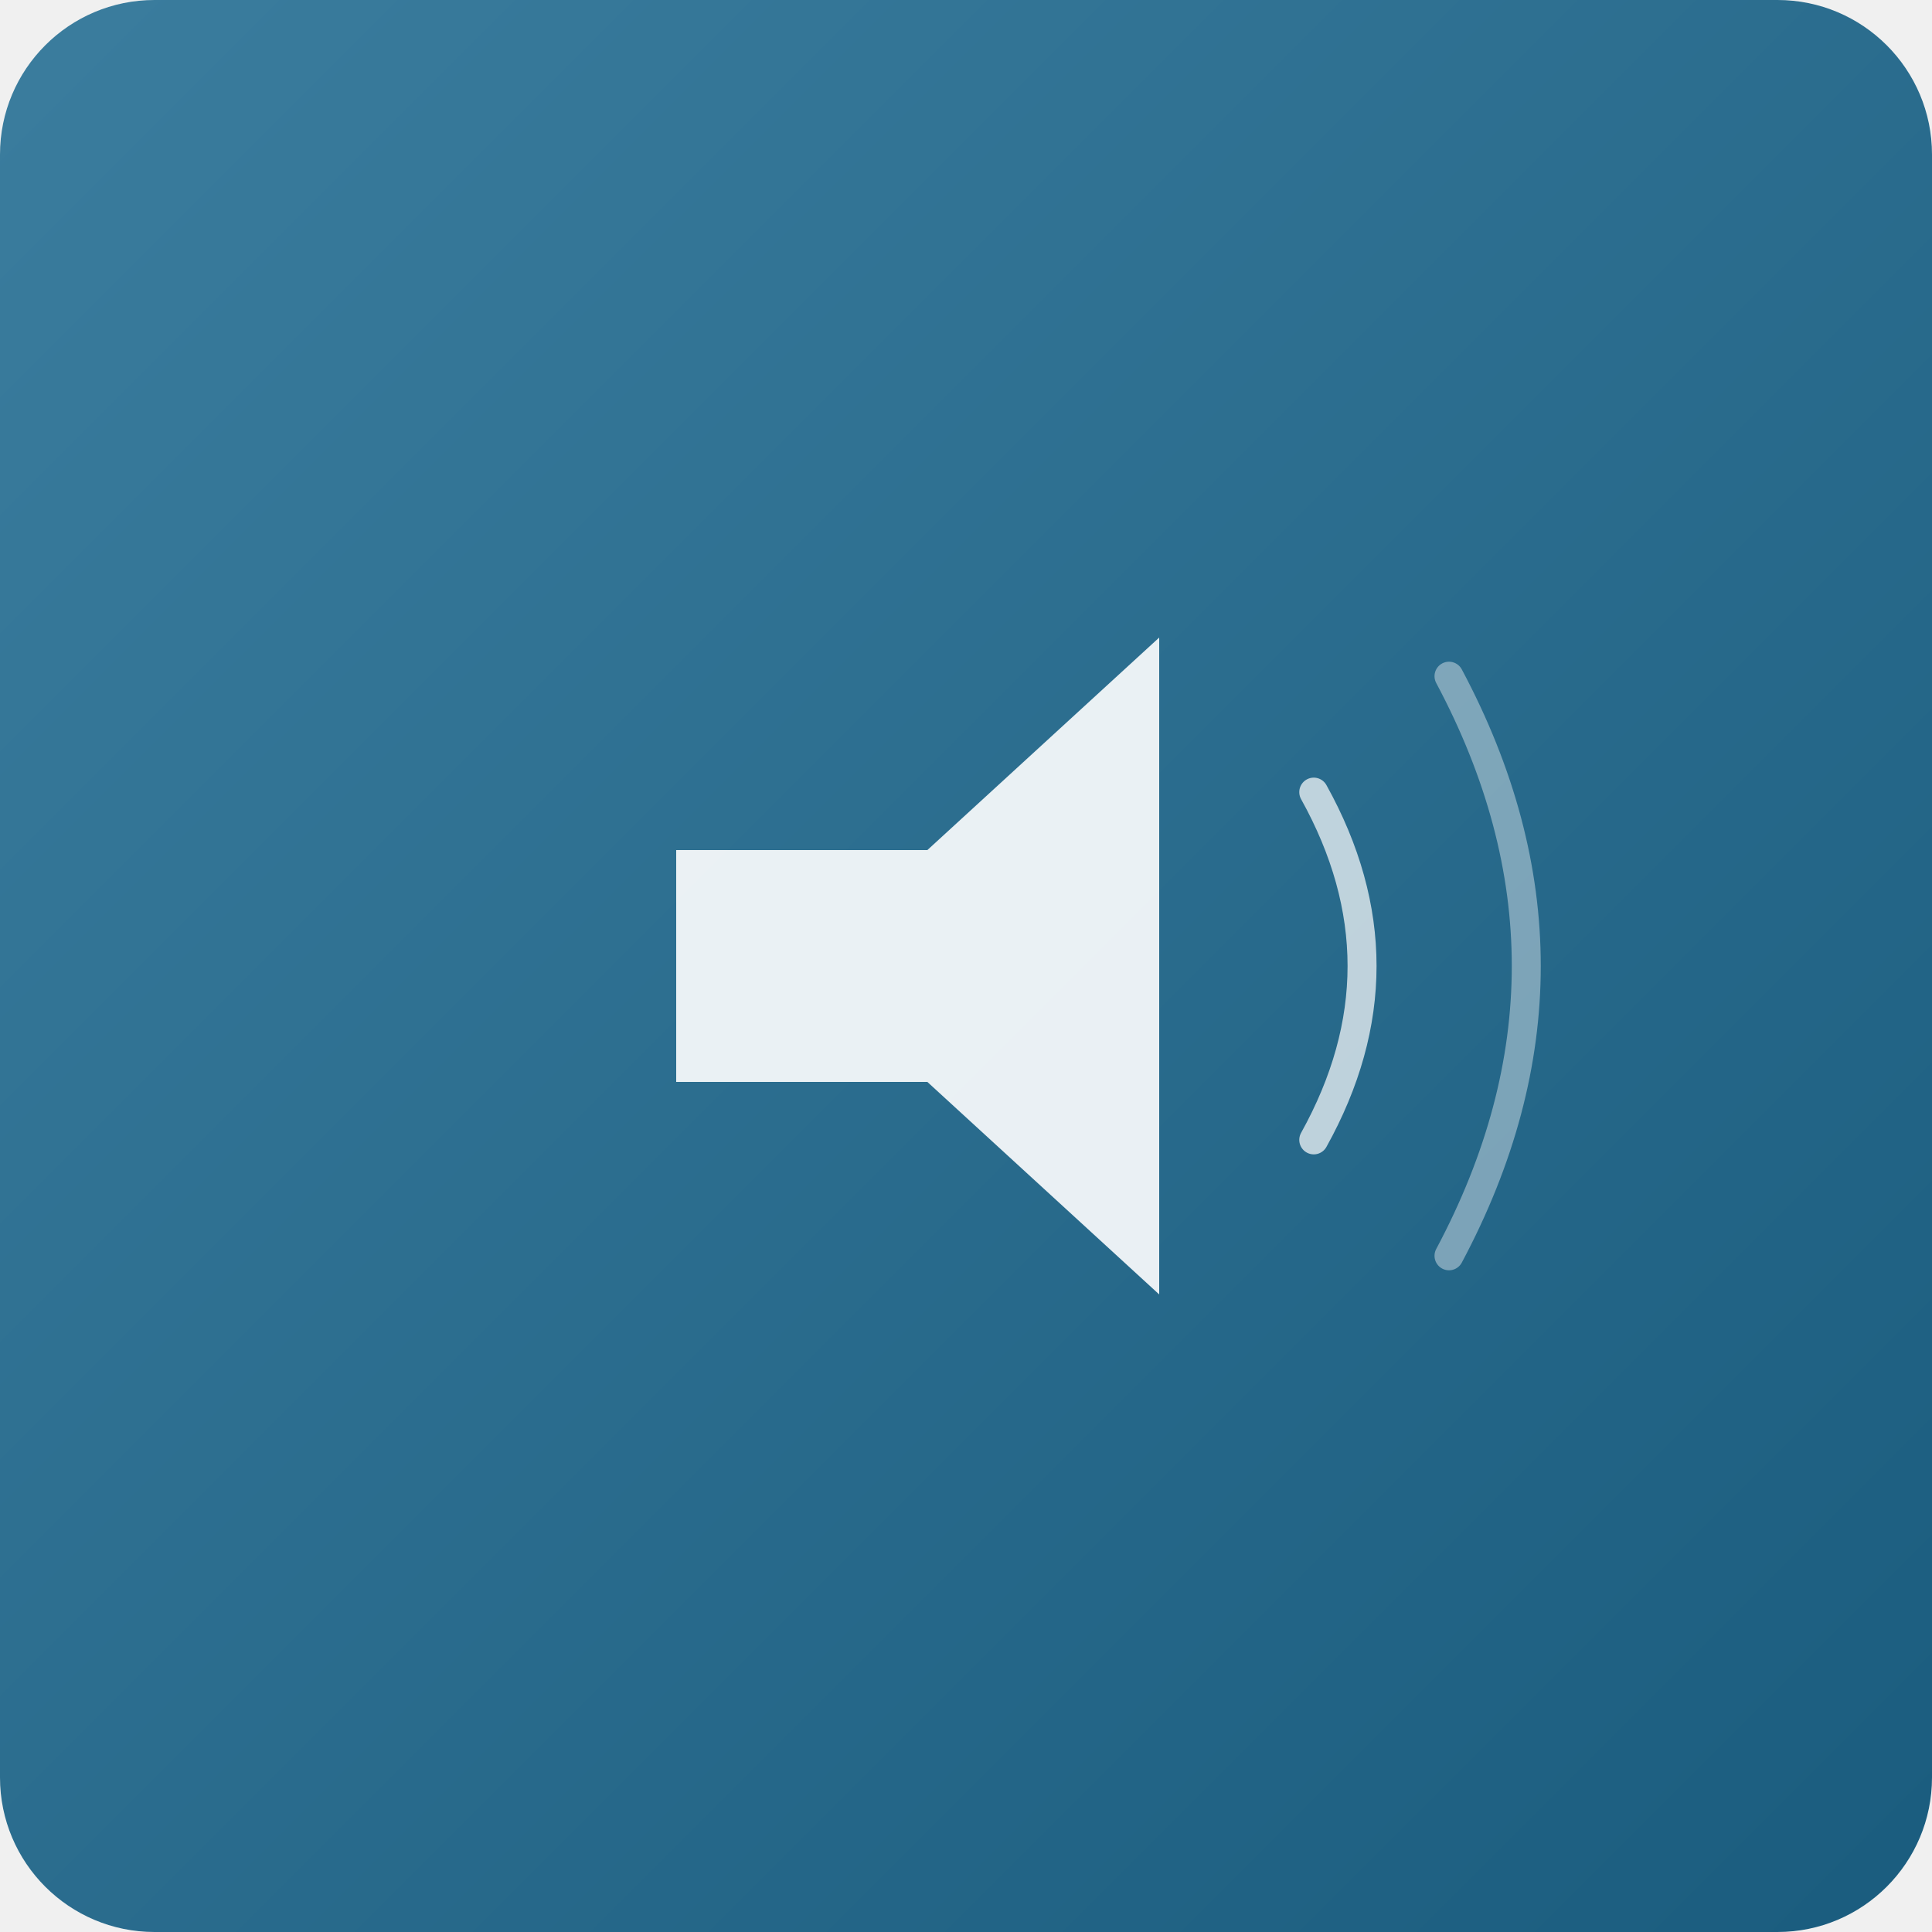
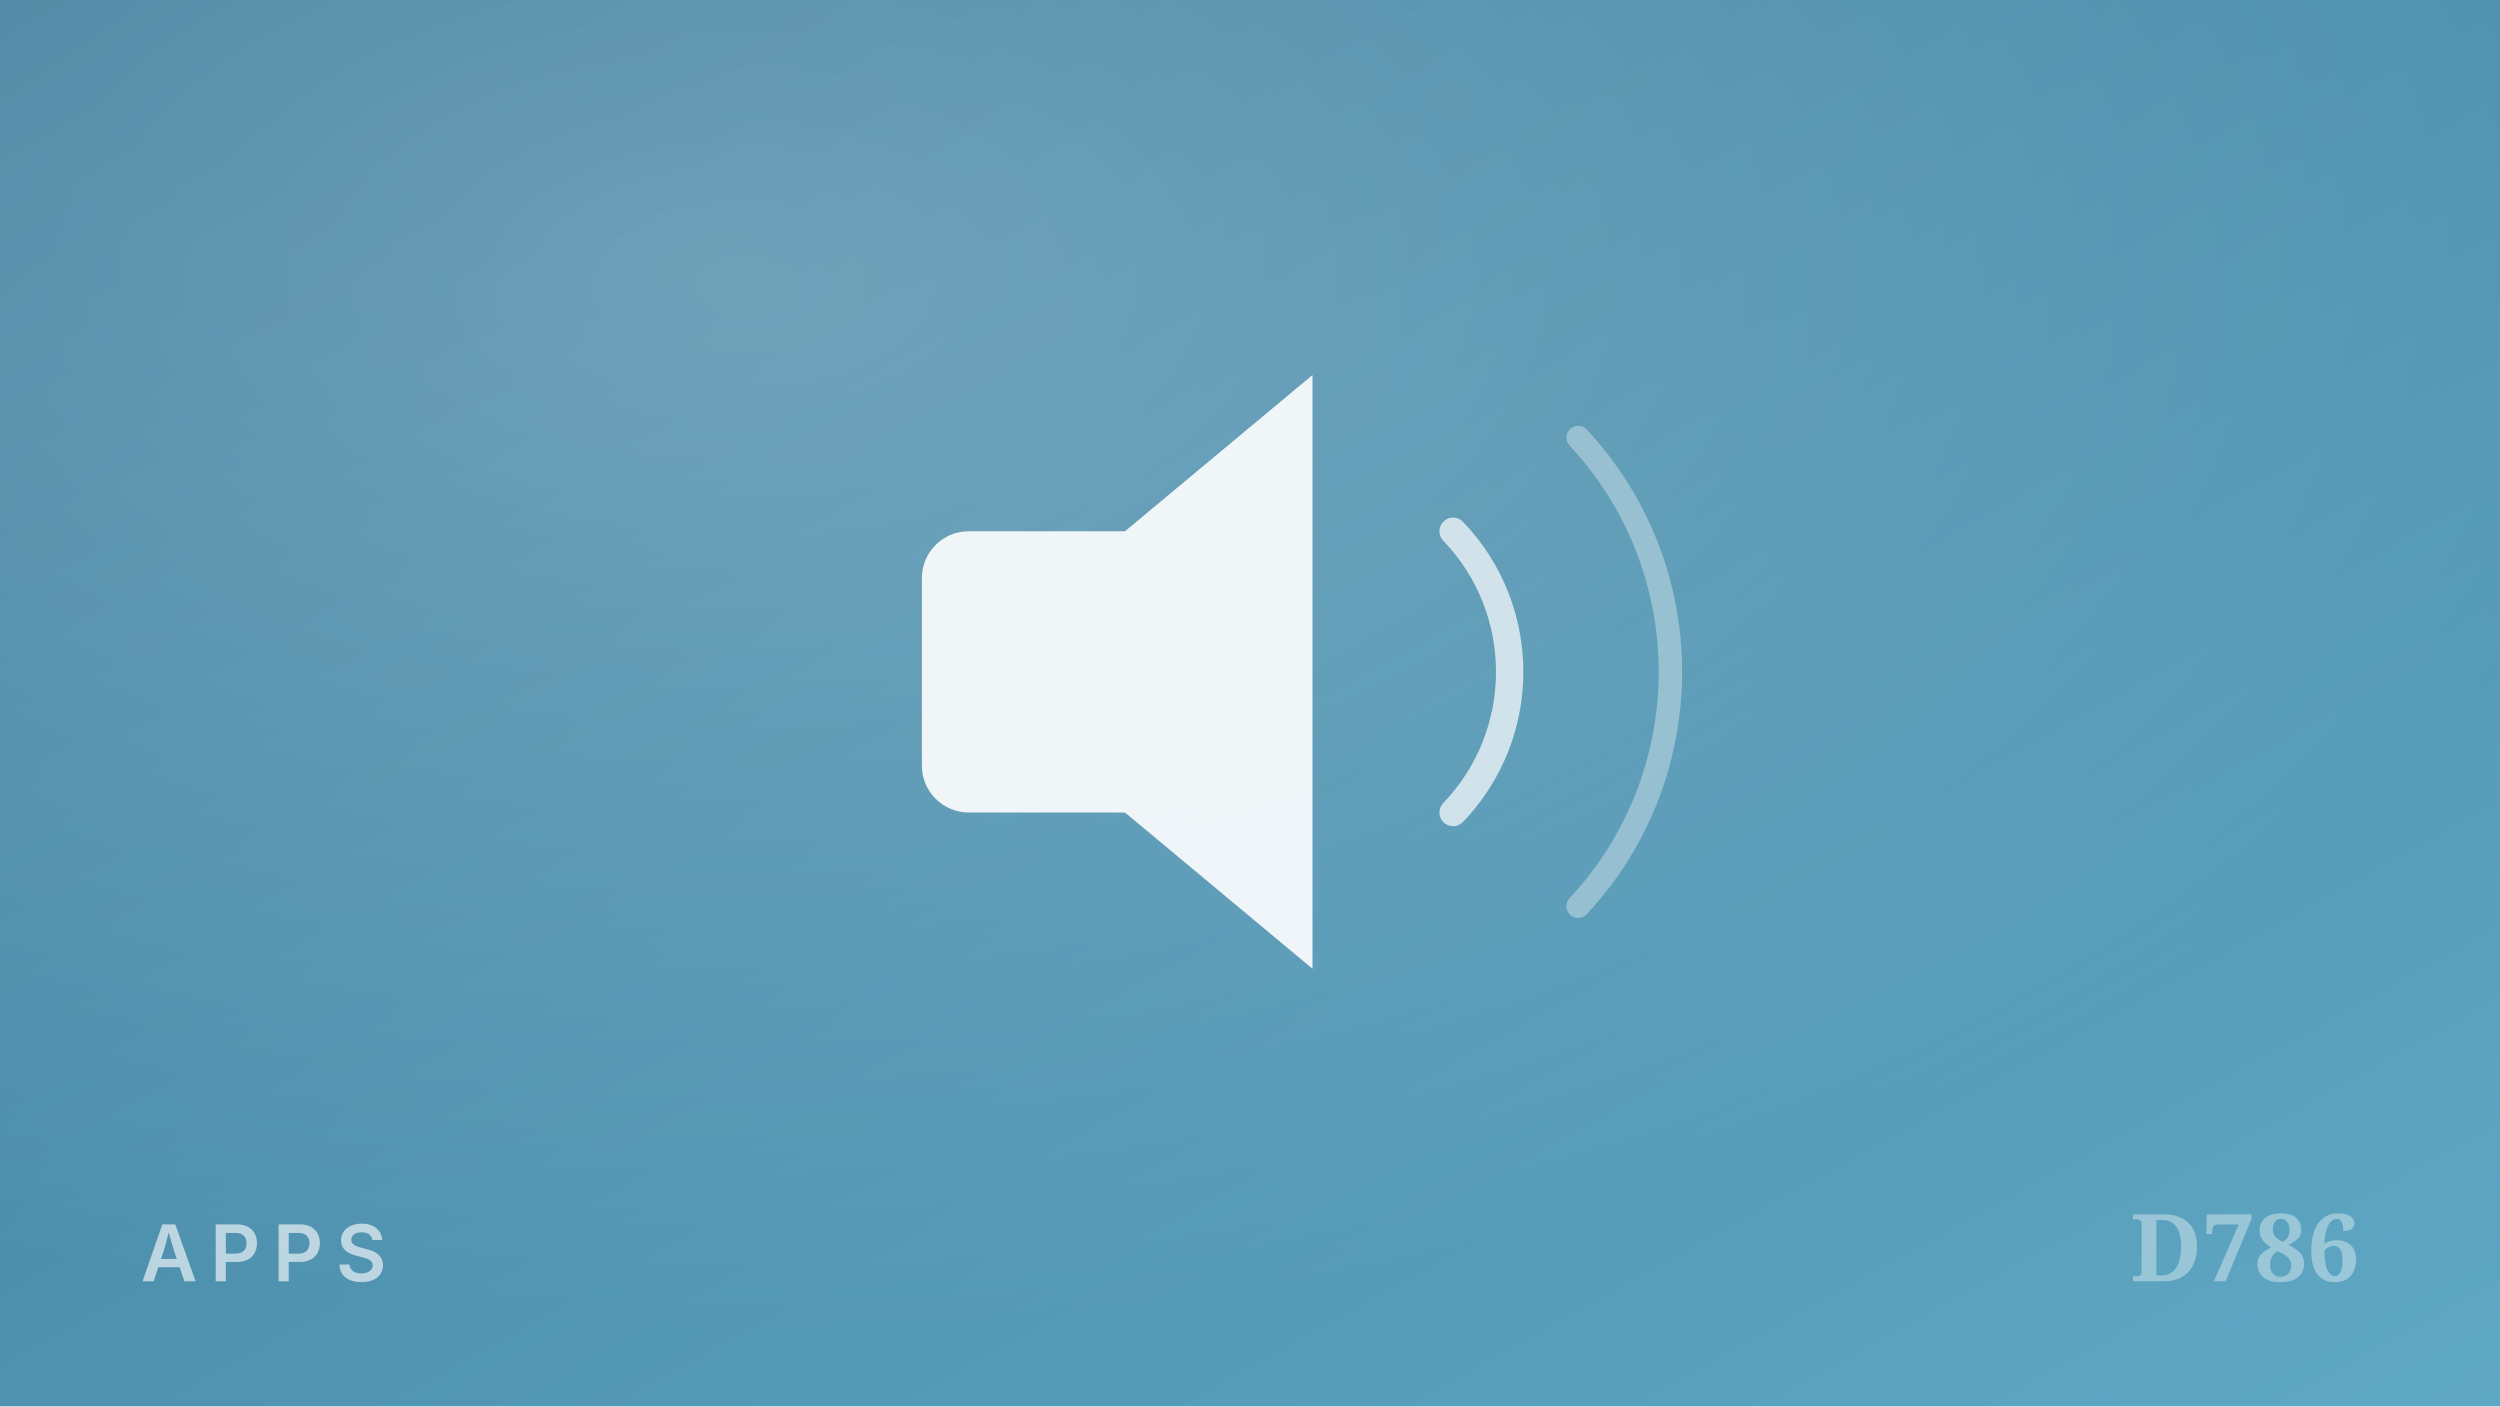
- <svg xmlns="http://www.w3.org/2000/svg" width="200" height="200" viewBox="0 0 200 200">
+ <svg xmlns="http://www.w3.org/2000/svg" width="320" height="180" viewBox="0 0 320 180" role="img" aria-label="Apps">
  <defs>
-     <linearGradient id="g10" x1="0%" y1="0%" x2="100%" y2="100%">
-       <stop offset="0%" stop-color="#3B7D9E" />
-       <stop offset="100%" stop-color="#1A5C7E" />
+     <linearGradient id="bg9" x1="0%" y1="0%" x2="100%" y2="100%">
+       <stop offset="0%" stop-color="#3E7C9B" />
+       <stop offset="100%" stop-color="#5FA8C4" />
    </linearGradient>
+     <radialGradient id="gl9" cx="30%" cy="20%" r="75%">
+       <stop offset="0%" stop-color="#fff" stop-opacity=".22" />
+       <stop offset="100%" stop-color="#fff" stop-opacity="0" />
+     </radialGradient>
  </defs>
-   <rect width="200" height="200" fill="url(#g10)" rx="16" />
-   <path d="M70 88 L96 88 L120 66 L120 134 L96 112 L70 112 Z" fill="#FFF" opacity="0.9" />
-   <path d="M136 82 Q146 100 136 118" stroke="#FFF" stroke-width="3" fill="none" stroke-linecap="round" opacity="0.7" />
-   <path d="M150 70 Q166 100 150 130" stroke="#FFF" stroke-width="3" fill="none" stroke-linecap="round" opacity="0.4" />
+   <rect width="320" height="180" fill="url(#bg9)" />
+   <rect width="320" height="180" fill="url(#gl9)" />
+   <g fill="none" stroke-linecap="round" stroke-linejoin="round">
+     <path d="M124 68h20l24-20v76l-24-20h-20a6 6 0 01-6-6V74a6 6 0 016-6z" fill="rgba(255,255,255,.9)" />
+     <path d="M186 68a26 26 0 010 36" fill="none" stroke="#fff" stroke-width="3.5" stroke-linecap="round" opacity=".7" />
+     <path d="M202 56a44 44 0 010 60" fill="none" stroke="#fff" stroke-width="3" stroke-linecap="round" opacity=".35" />
+   </g>
+   <text x="18" y="164" font-family="Inter,system-ui,sans-serif" font-size="10" font-weight="600" letter-spacing="1.6" fill="#fff" opacity=".62">APPS</text>
+   <text x="302" y="164" text-anchor="end" font-family="Georgia,serif" font-size="12" font-weight="600" fill="#fff" opacity=".38">D786</text>
</svg>
